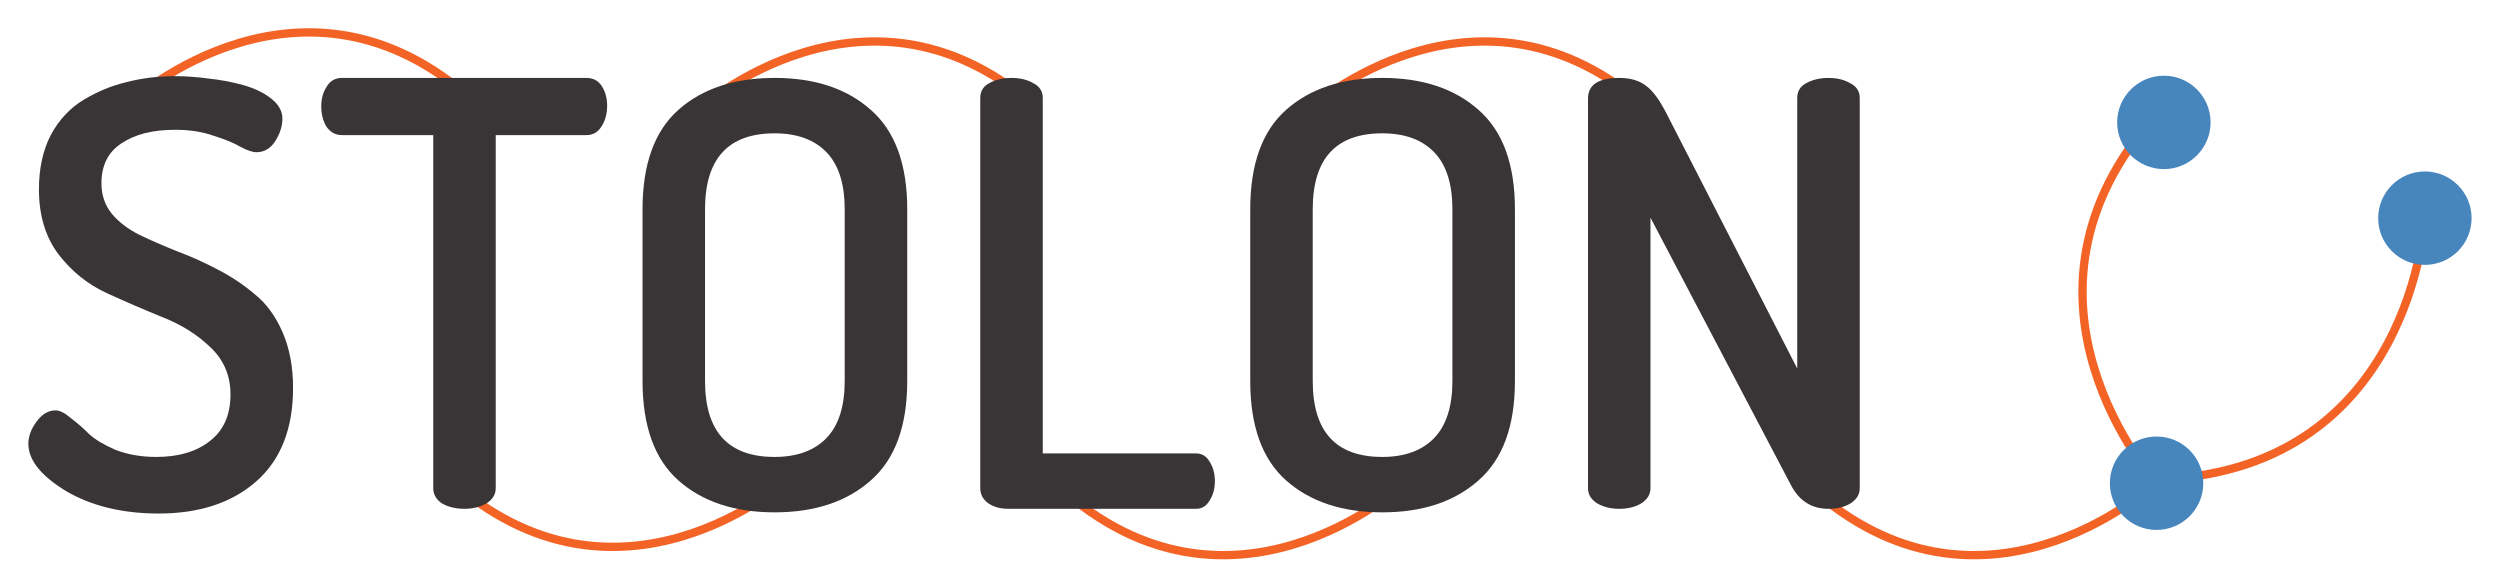
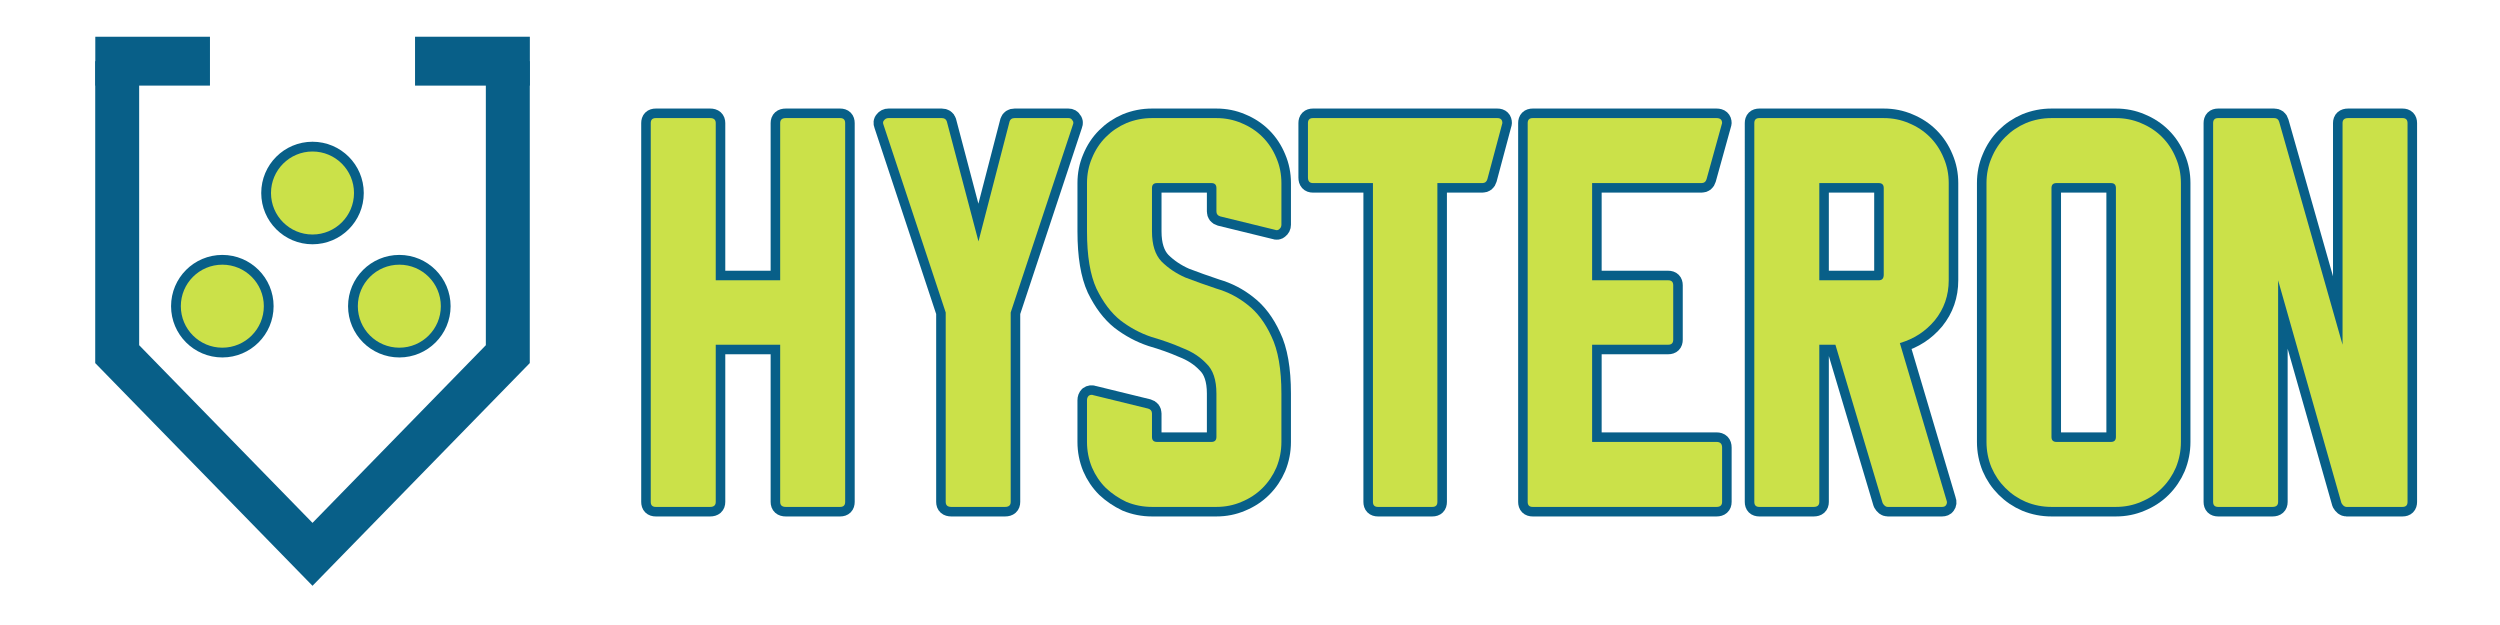
- <svg xmlns="http://www.w3.org/2000/svg" version="1.1" viewBox="0 0 105.94 24.9">
-   <g transform="translate(-27.754 -70.616)">
-     <g transform="matrix(.35278 0 0 -.35278 46.751 90.889)">
-       <path d="m0 0c20.5-18.5 41 0 41 0" fill="none" stroke="#f36325" stroke-miterlimit="10" />
+ <svg xmlns="http://www.w3.org/2000/svg" viewBox="0 0 1024 256" role="img" aria-label="Hysteron quorum shield logo mark" version="1.1" id="svg5" width="1024" height="256">
+   <defs id="defs5" />
+   <g id="g6" transform="translate(39,16.056)">
+     <g fill="none" stroke="#000000" stroke-width="18" stroke-linecap="butt" stroke-linejoin="miter" id="g3" transform="translate(-39,-15)">
+       <path d="M 39.033,24 H 86" id="path1" style="stroke:#085f88;stroke-width:20.012;stroke-opacity:1" />
+       <path d="m 48,24 v 120 l 80,82 80,-82 V 24" id="path2" style="fill:none;fill-opacity:1;stroke:#085f88;stroke-opacity:1" />
+       <path d="m 170,24 h 47.028" id="path3" style="stroke:#085f88;stroke-width:20.024;stroke-opacity:1" />
    </g>
-     <g transform="matrix(.35278 0 0 -.35278 72.622 91.241)">
-       <path d="m0 0c20.5-18.5 41 0 41 0" fill="none" stroke="#f36325" stroke-miterlimit="10" />
-     </g>
-     <g transform="matrix(.35278 0 0 -.35278 104.44 91.241)">
-       <path d="m0 0c20.5-18.5 41 0 41 0" fill="none" stroke="#f36325" stroke-miterlimit="10" />
-     </g>
-     <g transform="matrix(.35278 0 0 -.35278 97.63 75.274)">
-       <path d="m0 0c-20.5 18.5-41 0-41 0" fill="none" stroke="#f36325" stroke-miterlimit="10" />
-     </g>
-     <g transform="matrix(.35278 0 0 -.35278 47.809 74.89)">
-       <path d="m0 0c-20.5 18.5-41 0-41 0" fill="none" stroke="#f36325" stroke-miterlimit="10" />
-     </g>
-     <g transform="matrix(.35278 0 0 -.35278 71.785 75.274)">
-       <path d="m0 0c-20.5 18.5-41 0-41 0" fill="none" stroke="#f36325" stroke-miterlimit="10" />
-     </g>
-     <g transform="matrix(.35278 0 0 -.35278 119.45 90.922)">
-       <path d="m0 0c29.824 1.53 31.354 31.354 31.354 31.354" fill="none" stroke="#f36325" stroke-miterlimit="10" />
-     </g>
-     <g transform="matrix(.35278 0 0 -.35278 119.14 75.45)">
-       <path d="m0 0c-20.007-22.17 0-44.341 0-44.341" fill="none" stroke="#f36325" stroke-miterlimit="10" />
-     </g>
-     <g transform="matrix(.35278 0 0 -.35278 121.12 91.093)">
-       <path d="m0 0c0-3.098-2.512-5.609-5.61-5.609s-5.61 2.511-5.61 5.609c0 3.099 2.512 5.61 5.61 5.61s5.61-2.511 5.61-5.61" fill="#4785bd" />
-     </g>
-     <g transform="matrix(.35278 0 0 -.35278 132.49 79.861)">
-       <path d="m0 0c0-3.099-2.512-5.61-5.61-5.61s-5.61 2.511-5.61 5.61c0 3.098 2.512 5.61 5.61 5.61s5.61-2.512 5.61-5.61" fill="#4785bd" />
-     </g>
-     <g transform="matrix(.35278 0 0 -.35278 121.43 75.803)">
-       <path d="m0 0c0-3.098-2.512-5.61-5.61-5.61-3.099 0-5.611 2.512-5.611 5.61 0 3.099 2.512 5.61 5.611 5.61 3.098 0 5.61-2.511 5.61-5.61" fill="#4785bd" />
-     </g>
-     <g fill="#393536" stroke-width=".353" aria-label="STOLON">
-       <path d="m28.954 89.43q0-0.475 0.35-0.949 0.35-0.475 0.799-0.475 0.275 0 0.649 0.325 0.4 0.3 0.774 0.674 0.375 0.35 1.124 0.674 0.774 0.3 1.724 0.3 1.424 0 2.273-0.674 0.874-0.674 0.874-1.973 0-1.199-0.849-1.998-0.824-0.799-2.023-1.274-1.174-0.475-2.373-1.024t-2.048-1.649q-0.824-1.099-0.824-2.748 0-1.324 0.5-2.298 0.525-0.974 1.399-1.499t1.823-0.749q0.974-0.25 2.048-0.25 0.674 0 1.399 0.1 0.749 0.075 1.474 0.275 0.724 0.2 1.199 0.575 0.475 0.375 0.475 0.849 0 0.475-0.3 0.949-0.3 0.475-0.799 0.475-0.25 0-0.674-0.225-0.425-0.25-1.149-0.475-0.699-0.25-1.624-0.25-1.424 0-2.273 0.575-0.849 0.55-0.849 1.698 0 0.749 0.45 1.299 0.45 0.525 1.149 0.874 0.724 0.35 1.599 0.699 0.874 0.325 1.724 0.774 0.874 0.45 1.574 1.049 0.724 0.575 1.174 1.599t0.45 2.373q0 2.598-1.574 3.972-1.549 1.349-4.121 1.349-2.298 0-3.922-0.949-1.599-0.974-1.599-1.998z" />
-       <path d="m41.368 75.117q0-0.475 0.225-0.824 0.225-0.375 0.649-0.375h10.366q0.425 0 0.649 0.35 0.225 0.35 0.225 0.824 0 0.525-0.25 0.899-0.225 0.35-0.624 0.35h-3.847v14.962q0 0.4-0.4 0.649-0.4 0.225-0.924 0.225-0.55 0-0.949-0.225-0.375-0.25-0.375-0.649v-14.962h-3.872q-0.4 0-0.649-0.35-0.225-0.375-0.225-0.874z" />
-       <path d="m54.982 86.757v-7.269q0-2.873 1.524-4.221t4.072-1.349q2.548 0 4.072 1.349 1.549 1.349 1.549 4.221v7.269q0 2.873-1.549 4.221-1.524 1.349-4.072 1.349-2.548 0-4.072-1.349-1.524-1.349-1.524-4.221zm2.648 0q0 3.222 2.947 3.222 1.424 0 2.198-0.799 0.774-0.799 0.774-2.423v-7.269q0-1.624-0.774-2.423-0.774-0.799-2.198-0.799-2.947 0-2.947 3.222z" />
-       <path d="m69.294 91.303v-16.536q0-0.425 0.375-0.624 0.4-0.225 0.949-0.225t0.924 0.225q0.4 0.2 0.4 0.624v15.062h6.494q0.375 0 0.575 0.35 0.225 0.35 0.225 0.824 0 0.475-0.225 0.824-0.2 0.35-0.575 0.35h-7.968q-0.475 0-0.824-0.225-0.35-0.25-0.35-0.649z" />
-       <path d="m80.734 86.757v-7.269q0-2.873 1.524-4.221t4.072-1.349q2.548 0 4.072 1.349 1.549 1.349 1.549 4.221v7.269q0 2.873-1.549 4.221-1.524 1.349-4.072 1.349-2.548 0-4.072-1.349-1.524-1.349-1.524-4.221zm2.648 0q0 3.222 2.947 3.222 1.424 0 2.198-0.799 0.774-0.799 0.774-2.423v-7.269q0-1.624-0.774-2.423-0.774-0.799-2.198-0.799-2.947 0-2.947 3.222z" />
-       <path d="m95.047 91.303v-16.511q0-0.874 1.324-0.874 0.699 0 1.124 0.325 0.425 0.3 0.874 1.174l5.545 10.816v-11.465q0-0.425 0.375-0.624 0.4-0.225 0.949-0.225t0.924 0.225q0.4 0.2 0.4 0.624v16.536q0 0.4-0.4 0.649-0.375 0.225-0.924 0.225-1.049 0-1.574-0.974l-5.97-11.365v11.465q0 0.4-0.4 0.649-0.375 0.225-0.924 0.225-0.525 0-0.924-0.225-0.4-0.25-0.4-0.649z" />
+     <g fill="#000000" id="g5" transform="translate(-39,-15)" style="opacity:1">
+       <path id="circle3" style="opacity:1;fill:#cbe149;stroke:#085f88;stroke-width:8;paint-order:stroke fill markers" d="M 145,78 A 17,17 0 0 1 128,95 17,17 0 0 1 111,78 17,17 0 0 1 128,61 17,17 0 0 1 145,78 Z" />
+       <path id="use6" style="fill:#cbe149;stroke:#085f88;stroke-width:8;paint-order:stroke fill markers" d="m 180.566,124.357 a 17,17 0 0 1 -17,17 17,17 0 0 1 -17,-17 17,17 0 0 1 17,-17 17,17 0 0 1 17,17 z" />
+       <path id="circle6" style="opacity:1;fill:#cbe149;stroke:#085f88;stroke-width:8;paint-order:stroke fill markers" d="m 108.067,124.357 a 17,17 0 0 1 -17,17 17,17 0 0 1 -17,-17 17,17 0 0 1 17,-17 17,17 0 0 1 17,17 z" />
    </g>
  </g>
+   <path d="M 346.18,50.417 V 205.583 q 0,2.048 -2.048,2.048 h -22.297 q -2.275,0 -2.275,-2.048 v -64.387 h -26.392 v 64.387 q 0,2.048 -2.275,2.048 h -22.297 q -2.048,0 -2.048,-2.048 V 50.417 q 0,-2.048 2.048,-2.048 h 22.297 q 2.275,0 2.275,2.048 v 64.387 h 26.392 V 50.417 q 0,-2.048 2.275,-2.048 h 22.297 q 2.048,0 2.048,2.048 z" id="text9" style="font-size:227.517px;font-family:Stengazeta;-inkscape-font-specification:'Stengazeta, Normal';fill:#cbe149;stroke:#085f88;stroke-width:7.815;stroke-linejoin:bevel;stroke-dashoffset:466;paint-order:stroke fill markers" aria-label="H" />
+   <path d="m 361.879,51.099 q -0.455,-1.138 0.228,-1.82 0.683,-0.91 1.82,-0.91 h 21.842 q 1.593,0 2.048,1.365 l 12.968,49.144 12.741,-49.144 q 0.455,-1.365 2.048,-1.365 h 22.069 q 1.138,0 1.593,0.91 0.683,0.683 0.228,1.82 L 413.98,128 v 77.583 q 0,2.048 -2.275,2.048 h -22.069 q -2.275,0 -2.275,-2.048 V 128 Z" id="text8" style="font-size:227.517px;font-family:Stengazeta;-inkscape-font-specification:'Stengazeta, Normal';fill:#cbe149;stroke:#085f88;stroke-width:7.815;stroke-linejoin:bevel;stroke-dashoffset:466;paint-order:stroke fill markers" aria-label="y" />
+   <path d="m 498.246,86.592 v -9.556 q 0,-2.048 -2.048,-2.048 h -22.297 q -2.048,0 -2.048,2.048 V 94.783 q 0,8.191 3.868,12.286 4.095,4.095 9.783,6.598 5.915,2.275 12.741,4.55 7.053,2.048 12.741,6.598 5.915,4.55 9.783,12.968 4.095,8.418 4.095,23.434 v 19.794 q 0,5.46 -2.048,10.466 -2.048,4.778 -5.688,8.418 -3.64,3.64 -8.646,5.688 -4.778,2.048 -10.238,2.048 h -26.392 q -5.46,0 -10.466,-2.048 -4.778,-2.275 -8.418,-5.688 -3.64,-3.64 -5.688,-8.418 -2.048,-5.005 -2.048,-10.466 v -17.064 q 0,-1.138 0.683,-1.82 0.91,-0.683 2.048,-0.228 l 22.297,5.46 q 1.593,0.455 1.593,2.048 v 9.556 q 0,2.048 2.048,2.048 h 22.297 q 2.048,0 2.048,-2.048 v -17.746 q 0,-8.418 -4.095,-12.286 -3.868,-4.095 -9.783,-6.37 -5.688,-2.503 -12.741,-4.55 -6.826,-2.275 -12.741,-6.826 -5.688,-4.55 -9.783,-12.968 -3.868,-8.418 -3.868,-23.434 V 74.989 q 0,-5.46 2.048,-10.238 2.048,-5.005 5.688,-8.646 3.64,-3.64 8.418,-5.688 5.005,-2.048 10.466,-2.048 h 26.392 q 5.46,0 10.238,2.048 5.005,2.048 8.646,5.688 3.64,3.64 5.688,8.646 2.048,4.778 2.048,10.238 v 17.064 q 0,1.138 -0.91,1.82 -0.683,0.683 -1.82,0.228 l -22.297,-5.46 q -1.593,-0.455 -1.593,-2.048 z" id="text7" style="font-size:227.517px;font-family:Stengazeta;-inkscape-font-specification:'Stengazeta, Normal';fill:#cbe149;stroke:#085f88;stroke-width:7.815;stroke-linejoin:bevel;stroke-dashoffset:466;paint-order:stroke fill markers" aria-label="s" />
+   <path d="m 615.369,50.417 -6.143,22.979 q -0.455,1.593 -2.048,1.593 H 588.75 V 205.583 q 0,2.048 -2.048,2.048 H 564.405 q -2.048,0 -2.048,-2.048 V 74.989 h -24.572 q -2.048,0 -2.048,-2.275 V 50.417 q 0,-2.048 2.048,-2.048 h 75.536 q 2.048,0 2.048,2.048 z" id="text6" style="font-size:227.517px;font-family:Stengazeta;-inkscape-font-specification:'Stengazeta, Normal';fill:#cbe149;stroke:#085f88;stroke-width:7.815;stroke-linejoin:bevel;stroke-dashoffset:466;paint-order:stroke fill markers" aria-label="t" />
+   <path d="m 705.371,183.287 v 22.297 q 0,2.048 -2.275,2.048 h -75.308 q -2.048,0 -2.048,-2.048 V 50.417 q 0,-2.048 2.048,-2.048 h 75.308 q 2.275,0 2.275,2.048 l -6.37,22.979 q -0.455,1.593 -2.048,1.593 h -44.821 v 39.815 h 31.17 q 2.048,0 2.048,2.048 v 22.297 q 0,2.048 -2.048,2.048 h -31.17 v 39.815 h 50.964 q 2.275,0 2.275,2.275 z" id="text5" style="font-size:227.517px;font-family:Stengazeta;-inkscape-font-specification:'Stengazeta, Normal';fill:#cbe149;stroke:#085f88;stroke-width:7.815;stroke-linejoin:bevel;stroke-dashoffset:466;paint-order:stroke fill markers" aria-label="e" />
+   <path d="m 718.567,50.417 q 0,-2.048 2.048,-2.048 h 50.964 q 5.46,0 10.238,2.048 5.005,2.048 8.646,5.688 3.64,3.64 5.688,8.646 2.048,4.778 2.048,10.238 v 39.815 q 0,9.328 -5.688,16.381 -5.688,6.826 -14.334,9.328 l 19.111,64.387 q 0.455,1.138 -0.228,2.048 -0.455,0.683 -1.593,0.683 h -22.297 q -1.138,0 -2.048,-1.593 l -19.339,-64.842 h -6.598 v 64.387 q 0,2.048 -2.275,2.048 h -22.297 q -2.048,0 -2.048,-2.048 z m 26.619,24.572 v 39.815 h 24.344 q 2.048,0 2.048,-2.275 V 77.036 q 0,-2.048 -2.048,-2.048 z" id="text3" style="font-size:227.517px;font-family:Stengazeta;-inkscape-font-specification:'Stengazeta, Normal';fill:#cbe149;stroke:#085f88;stroke-width:7.815;stroke-linejoin:bevel;stroke-dashoffset:466;paint-order:stroke fill markers" aria-label="r" />
+   <path d="m 866.68,48.369 q 5.46,0 10.238,2.048 5.005,2.048 8.646,5.688 3.64,3.64 5.688,8.646 2.048,4.778 2.048,10.238 V 181.011 q 0,5.46 -2.048,10.466 -2.048,4.778 -5.688,8.418 -3.64,3.64 -8.646,5.688 -4.778,2.048 -10.238,2.048 h -26.392 q -5.46,0 -10.466,-2.048 -4.778,-2.048 -8.418,-5.688 -3.64,-3.64 -5.688,-8.418 -2.048,-5.005 -2.048,-10.466 V 74.989 q 0,-5.46 2.048,-10.238 2.048,-5.005 5.688,-8.646 3.64,-3.64 8.418,-5.688 5.005,-2.048 10.466,-2.048 z m -2.048,132.642 q 2.048,0 2.048,-2.048 V 77.036 q 0,-2.048 -2.048,-2.048 h -22.297 q -2.048,0 -2.048,2.048 V 178.964 q 0,2.048 2.048,2.048 z" id="text2" style="font-size:227.517px;font-family:Stengazeta;-inkscape-font-specification:'Stengazeta, Normal';fill:#cbe149;stroke:#085f88;stroke-width:7.815;stroke-linejoin:bevel;stroke-dashoffset:466;paint-order:stroke fill markers" aria-label="o" />
+   <path d="m 906.495,50.417 q 0,-2.048 2.048,-2.048 h 22.979 q 1.593,0 2.048,1.593 l 25.937,91.234 V 50.417 q 0,-2.048 2.275,-2.048 h 22.297 q 2.048,0 2.048,2.048 V 205.583 q 0,2.048 -2.048,2.048 H 961.099 q -1.138,0 -2.048,-1.593 l -25.937,-91.234 v 90.779 q 0,2.048 -2.275,2.048 h -22.297 q -2.048,0 -2.048,-2.048 z" id="text1" style="font-size:227.517px;font-family:Stengazeta;-inkscape-font-specification:'Stengazeta, Normal';fill:#cbe149;stroke:#085f88;stroke-width:7.815;stroke-linejoin:bevel;stroke-dashoffset:466;paint-order:stroke fill markers" aria-label="n" />
</svg>
